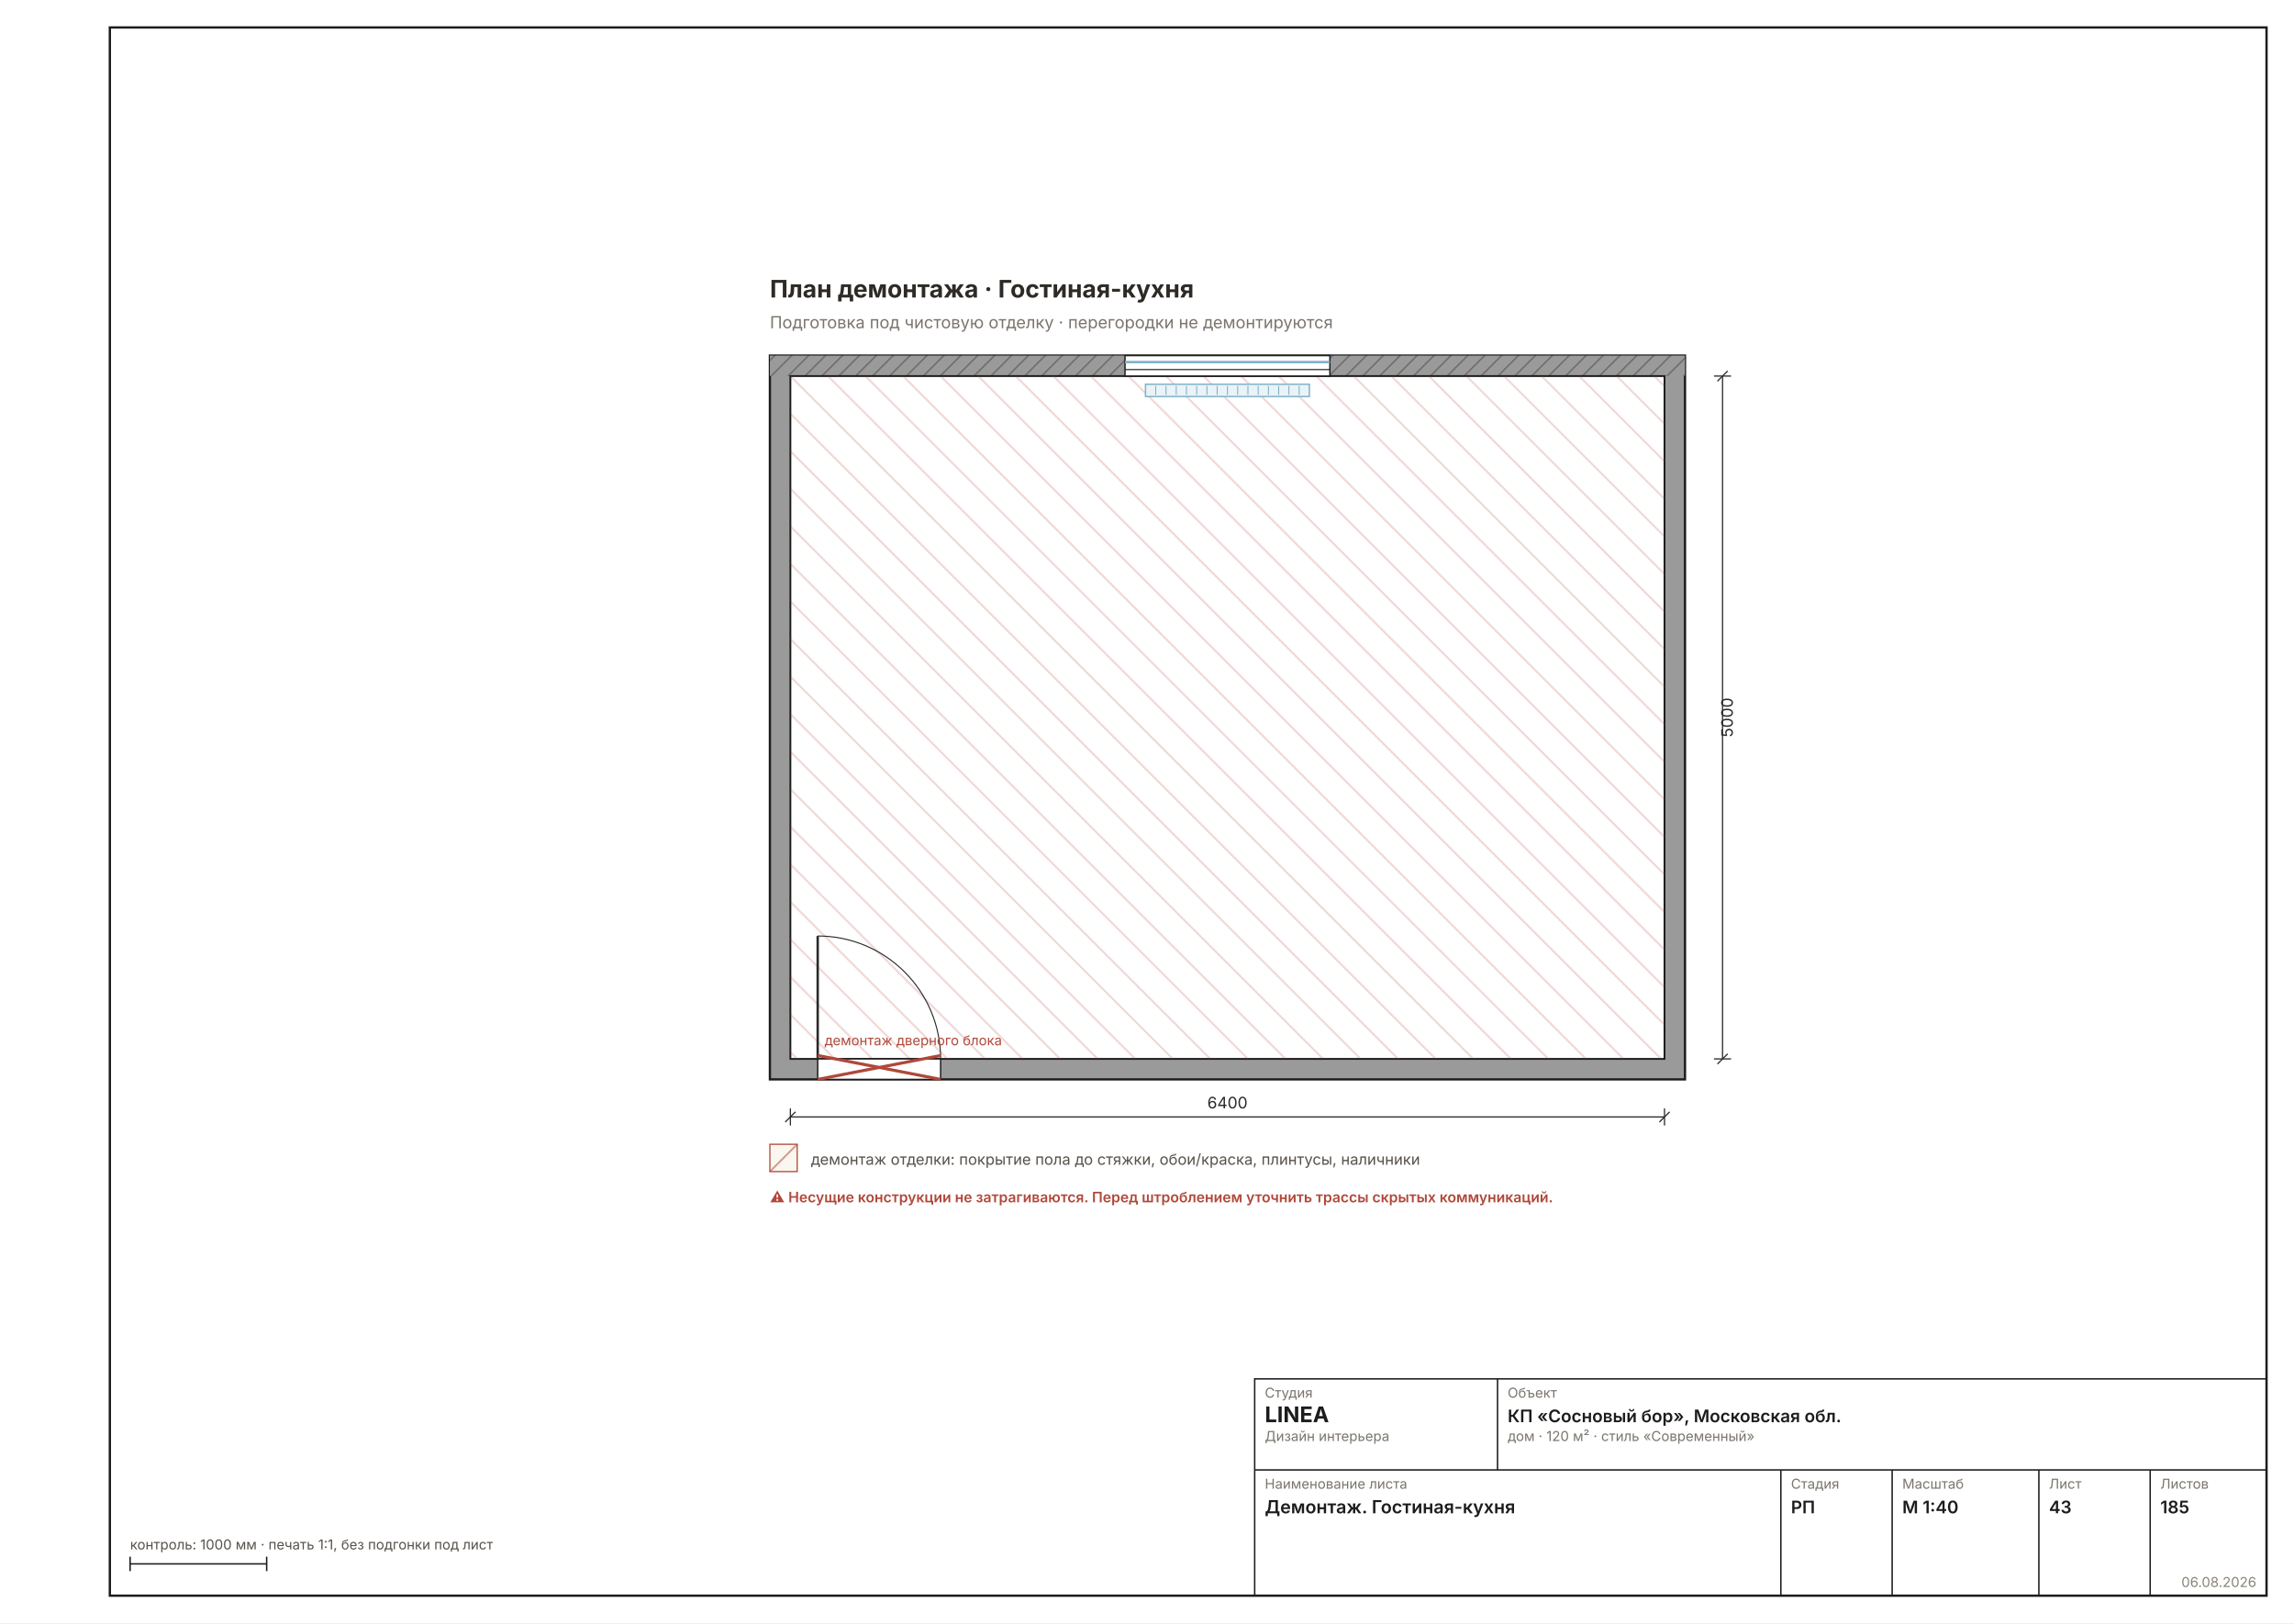
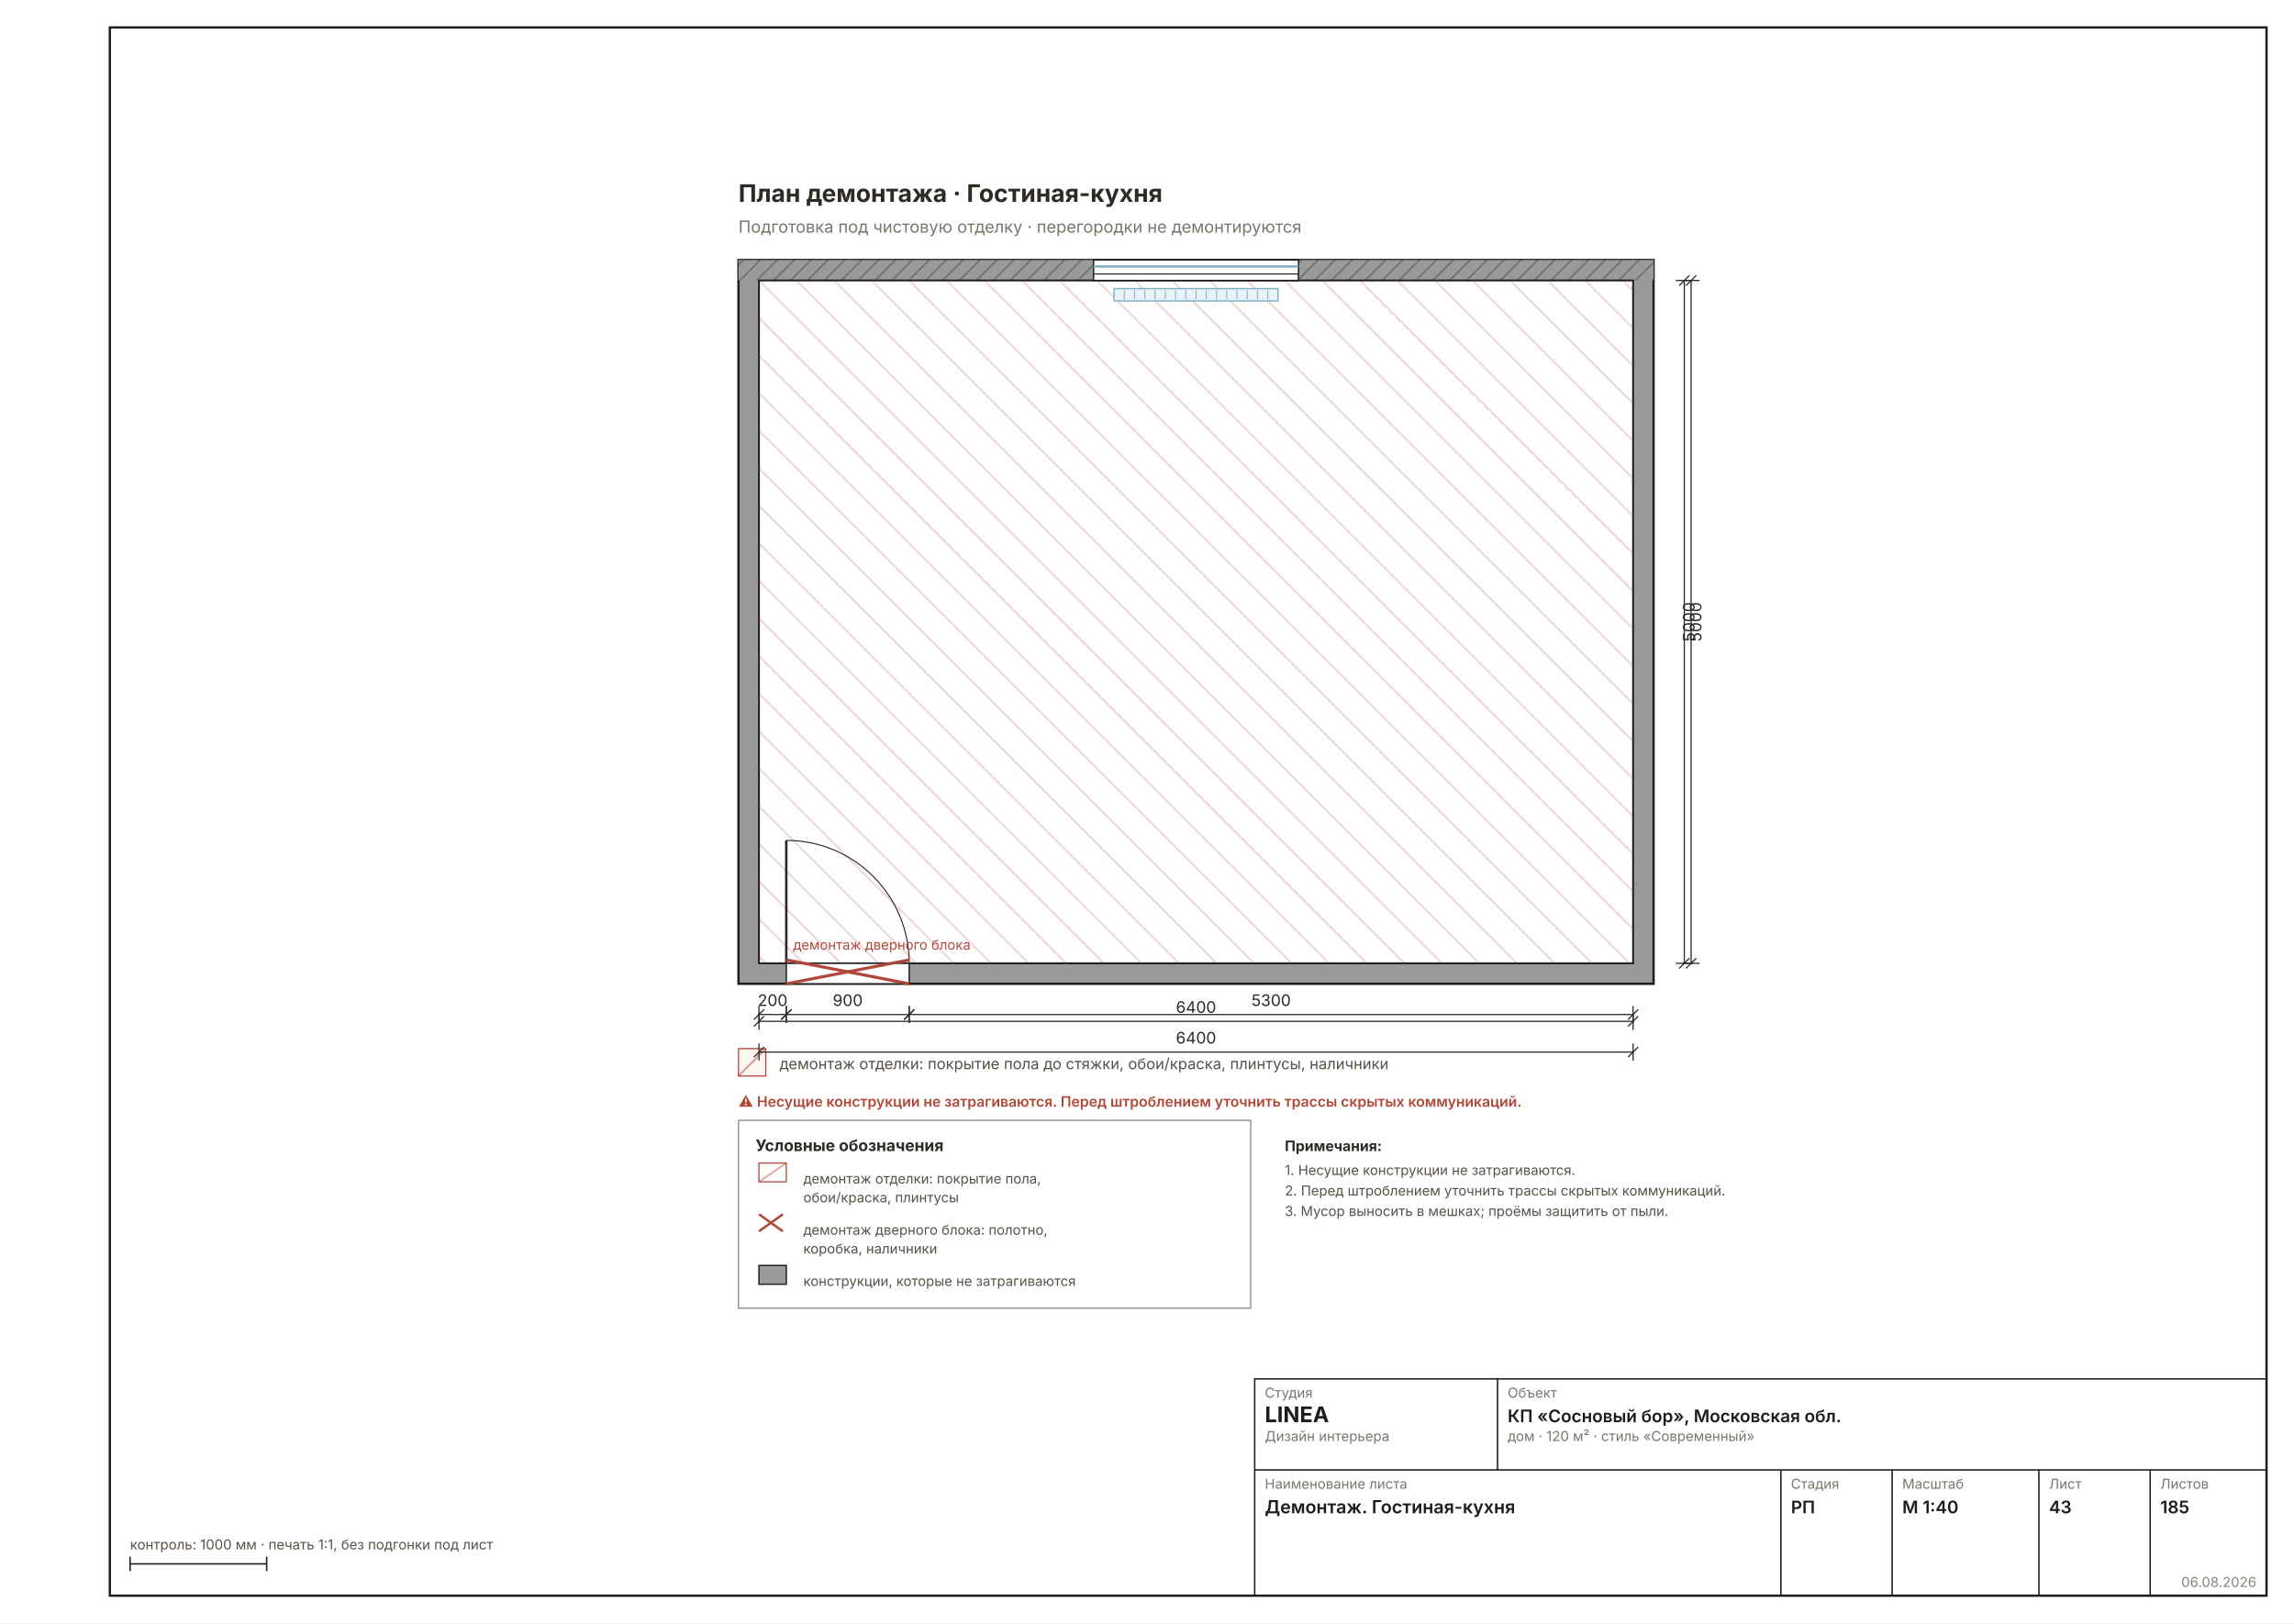
<svg xmlns="http://www.w3.org/2000/svg" width="1587" height="1123" viewBox="0 0 1587 1123" font-family="Inter, &quot;Helvetica Neue&quot;, Arial, sans-serif" data-sheet="demolition-room" data-scale="1:40">
  <rect width="1587" height="1123" fill="#FFFFFF" />
  <rect x="76" y="19" width="1492" height="1085" fill="none" stroke="#1C1C1C" stroke-width="1.6" />
-   <g transform="translate(428.678 142.0755) scale(1.1811)">
+   <g transform="translate(406.9457 75.9339) scale(1.1811)">
    <defs>
      <pattern id="rh43" width="7" height="7" patternUnits="userSpaceOnUse" patternTransform="rotate(45)">
        <rect width="7" height="7" fill="#9A9A9A" />
        <line x1="0" y1="0" x2="0" y2="7" stroke="#6E6E6E" stroke-width="1.78" />
      </pattern>
    </defs>
    <rect x="88" y="88" width="536" height="424" fill="#9A9A9A" stroke="#1C1C1C" stroke-width="1.33" />
    <rect x="88" y="88" width="536" height="12" fill="url(#rh43)" />
    <rect x="100" y="100" width="512" height="400" fill="#FFFFFF" stroke="#1C1C1C" stroke-width="1.07" />
    <clipPath id="dm2">
      <rect x="100" y="100" width="512" height="400" />
    </clipPath>
    <g clip-path="url(#dm2)">
      <line x1="-318" y1="100" x2="82" y2="500" stroke="#B0483A33" stroke-width="1.24" />
      <line x1="-296" y1="100" x2="104" y2="500" stroke="#B0483A33" stroke-width="1.24" />
      <line x1="-274" y1="100" x2="126" y2="500" stroke="#B0483A33" stroke-width="1.24" />
      <line x1="-252" y1="100" x2="148" y2="500" stroke="#B0483A33" stroke-width="1.24" />
      <line x1="-230" y1="100" x2="170" y2="500" stroke="#B0483A33" stroke-width="1.24" />
      <line x1="-208" y1="100" x2="192" y2="500" stroke="#B0483A33" stroke-width="1.24" />
      <line x1="-186" y1="100" x2="214" y2="500" stroke="#B0483A33" stroke-width="1.24" />
      <line x1="-164" y1="100" x2="236" y2="500" stroke="#B0483A33" stroke-width="1.24" />
      <line x1="-142" y1="100" x2="258" y2="500" stroke="#B0483A33" stroke-width="1.24" />
      <line x1="-120" y1="100" x2="280" y2="500" stroke="#B0483A33" stroke-width="1.24" />
      <line x1="-98" y1="100" x2="302" y2="500" stroke="#B0483A33" stroke-width="1.24" />
      <line x1="-76" y1="100" x2="324" y2="500" stroke="#B0483A33" stroke-width="1.24" />
      <line x1="-54" y1="100" x2="346" y2="500" stroke="#B0483A33" stroke-width="1.24" />
      <line x1="-32" y1="100" x2="368" y2="500" stroke="#B0483A33" stroke-width="1.24" />
      <line x1="-10" y1="100" x2="390" y2="500" stroke="#B0483A33" stroke-width="1.24" />
      <line x1="12" y1="100" x2="412" y2="500" stroke="#B0483A33" stroke-width="1.24" />
      <line x1="34" y1="100" x2="434" y2="500" stroke="#B0483A33" stroke-width="1.24" />
      <line x1="56" y1="100" x2="456" y2="500" stroke="#B0483A33" stroke-width="1.24" />
      <line x1="78" y1="100" x2="478" y2="500" stroke="#B0483A33" stroke-width="1.24" />
      <line x1="100" y1="100" x2="500" y2="500" stroke="#B0483A33" stroke-width="1.24" />
      <line x1="122" y1="100" x2="522" y2="500" stroke="#B0483A33" stroke-width="1.24" />
      <line x1="144" y1="100" x2="544" y2="500" stroke="#B0483A33" stroke-width="1.24" />
      <line x1="166" y1="100" x2="566" y2="500" stroke="#B0483A33" stroke-width="1.24" />
      <line x1="188" y1="100" x2="588" y2="500" stroke="#B0483A33" stroke-width="1.24" />
      <line x1="210" y1="100" x2="610" y2="500" stroke="#B0483A33" stroke-width="1.24" />
      <line x1="232" y1="100" x2="632" y2="500" stroke="#B0483A33" stroke-width="1.24" />
      <line x1="254" y1="100" x2="654" y2="500" stroke="#B0483A33" stroke-width="1.24" />
      <line x1="276" y1="100" x2="676" y2="500" stroke="#B0483A33" stroke-width="1.24" />
      <line x1="298" y1="100" x2="698" y2="500" stroke="#B0483A33" stroke-width="1.24" />
      <line x1="320" y1="100" x2="720" y2="500" stroke="#B0483A33" stroke-width="1.24" />
      <line x1="342" y1="100" x2="742" y2="500" stroke="#B0483A33" stroke-width="1.24" />
      <line x1="364" y1="100" x2="764" y2="500" stroke="#B0483A33" stroke-width="1.24" />
      <line x1="386" y1="100" x2="786" y2="500" stroke="#B0483A33" stroke-width="1.24" />
      <line x1="408" y1="100" x2="808" y2="500" stroke="#B0483A33" stroke-width="1.24" />
      <line x1="430" y1="100" x2="830" y2="500" stroke="#B0483A33" stroke-width="1.24" />
      <line x1="452" y1="100" x2="852" y2="500" stroke="#B0483A33" stroke-width="1.24" />
      <line x1="474" y1="100" x2="874" y2="500" stroke="#B0483A33" stroke-width="1.24" />
      <line x1="496" y1="100" x2="896" y2="500" stroke="#B0483A33" stroke-width="1.24" />
      <line x1="518" y1="100" x2="918" y2="500" stroke="#B0483A33" stroke-width="1.24" />
      <line x1="540" y1="100" x2="940" y2="500" stroke="#B0483A33" stroke-width="1.24" />
      <line x1="562" y1="100" x2="962" y2="500" stroke="#B0483A33" stroke-width="1.24" />
      <line x1="584" y1="100" x2="984" y2="500" stroke="#B0483A33" stroke-width="1.24" />
      <line x1="606" y1="100" x2="1006" y2="500" stroke="#B0483A33" stroke-width="1.24" />
      <line x1="628" y1="100" x2="1028" y2="500" stroke="#B0483A33" stroke-width="1.24" />
      <line x1="650" y1="100" x2="1050" y2="500" stroke="#B0483A33" stroke-width="1.24" />
      <line x1="672" y1="100" x2="1072" y2="500" stroke="#B0483A33" stroke-width="1.24" />
      <line x1="694" y1="100" x2="1094" y2="500" stroke="#B0483A33" stroke-width="1.24" />
      <line x1="716" y1="100" x2="1116" y2="500" stroke="#B0483A33" stroke-width="1.24" />
      <line x1="738" y1="100" x2="1138" y2="500" stroke="#B0483A33" stroke-width="1.24" />
      <line x1="760" y1="100" x2="1160" y2="500" stroke="#B0483A33" stroke-width="1.24" />
      <line x1="782" y1="100" x2="1182" y2="500" stroke="#B0483A33" stroke-width="1.24" />
      <line x1="804" y1="100" x2="1204" y2="500" stroke="#B0483A33" stroke-width="1.24" />
      <line x1="826" y1="100" x2="1226" y2="500" stroke="#B0483A33" stroke-width="1.24" />
      <line x1="848" y1="100" x2="1248" y2="500" stroke="#B0483A33" stroke-width="1.24" />
      <line x1="870" y1="100" x2="1270" y2="500" stroke="#B0483A33" stroke-width="1.24" />
      <line x1="892" y1="100" x2="1292" y2="500" stroke="#B0483A33" stroke-width="1.24" />
      <line x1="914" y1="100" x2="1314" y2="500" stroke="#B0483A33" stroke-width="1.24" />
      <line x1="936" y1="100" x2="1336" y2="500" stroke="#B0483A33" stroke-width="1.24" />
      <line x1="958" y1="100" x2="1358" y2="500" stroke="#B0483A33" stroke-width="1.24" />
      <line x1="980" y1="100" x2="1380" y2="500" stroke="#B0483A33" stroke-width="1.24" />
      <line x1="1002" y1="100" x2="1402" y2="500" stroke="#B0483A33" stroke-width="1.24" />
      <line x1="1024" y1="100" x2="1424" y2="500" stroke="#B0483A33" stroke-width="1.24" />
    </g>
    <rect x="296" y="88" width="120" height="12" fill="#FFFFFF" stroke="#1C1C1C" stroke-width="0.80" />
    <line x1="296" y1="91.8" x2="416" y2="91.8" stroke="#7FB2C8" stroke-width="1.42" />
    <line x1="296" y1="96.2" x2="416" y2="96.2" stroke="#1C1C1C" stroke-width="0.62" />
    <rect x="308" y="104.8" width="96" height="7.2" fill="#EAF3F7" stroke="#7FB2C8" stroke-width="0.80" />
    <line x1="314" y1="105.8" x2="314" y2="111" stroke="#7FB2C8" stroke-width="0.58" />
    <line x1="320" y1="105.8" x2="320" y2="111" stroke="#7FB2C8" stroke-width="0.58" />
    <line x1="326" y1="105.8" x2="326" y2="111" stroke="#7FB2C8" stroke-width="0.58" />
    <line x1="332" y1="105.8" x2="332" y2="111" stroke="#7FB2C8" stroke-width="0.58" />
    <line x1="338" y1="105.8" x2="338" y2="111" stroke="#7FB2C8" stroke-width="0.58" />
    <line x1="344" y1="105.8" x2="344" y2="111" stroke="#7FB2C8" stroke-width="0.58" />
    <line x1="350" y1="105.8" x2="350" y2="111" stroke="#7FB2C8" stroke-width="0.58" />
    <line x1="356" y1="105.8" x2="356" y2="111" stroke="#7FB2C8" stroke-width="0.58" />
    <line x1="362" y1="105.8" x2="362" y2="111" stroke="#7FB2C8" stroke-width="0.58" />
    <line x1="368" y1="105.8" x2="368" y2="111" stroke="#7FB2C8" stroke-width="0.58" />
    <line x1="374" y1="105.8" x2="374" y2="111" stroke="#7FB2C8" stroke-width="0.58" />
    <line x1="380" y1="105.8" x2="380" y2="111" stroke="#7FB2C8" stroke-width="0.58" />
    <line x1="386" y1="105.8" x2="386" y2="111" stroke="#7FB2C8" stroke-width="0.58" />
    <line x1="392" y1="105.8" x2="392" y2="111" stroke="#7FB2C8" stroke-width="0.58" />
    <line x1="398" y1="105.8" x2="398" y2="111" stroke="#7FB2C8" stroke-width="0.58" />
    <rect x="116" y="500" width="72" height="12" fill="#FFFFFF" stroke="#1C1C1C" stroke-width="0.80" />
    <line x1="116" y1="500" x2="116" y2="428" stroke="#2A2A2A" stroke-width="1.42" />
    <path d="M 188 500 A 72 72 0 0 0 116 428" fill="none" stroke="#2A2A2A" stroke-width="0.62" />
    <g stroke="#B0483A" stroke-width="1.78">
      <line x1="116" y1="498" x2="188" y2="512" />
      <line x1="116" y1="512" x2="188" y2="498" />
    </g>
    <text x="120" y="492" font-size="8.00" fill="#B0483A">демонтаж дверного блока</text>
    <text x="88" y="54" font-size="14.22" font-weight="700" fill="#2E2A26">План демонтажа · Гостиная-кухня</text>
    <text x="88" y="72" font-size="9.78" fill="#7A756D">Подготовка под чистовую отделку · перегородки не демонтируются</text>
    <g data-el="dim" stroke="#2A2A2A" stroke-width="0.71" fill="none">
      <line x1="100" y1="534" x2="612" y2="534" />
      <line x1="100" y1="529" x2="100" y2="539" />
      <line x1="612" y1="529" x2="612" y2="539" />
      <line x1="97" y1="537" x2="103" y2="531" />
      <line x1="609" y1="537" x2="615" y2="531" />
    </g>
    <text x="356" y="529" font-size="9.33" fill="#2A2A2A" text-anchor="middle">6400</text>
    <g data-el="dim" stroke="#2A2A2A" stroke-width="0.71" fill="none">
      <line x1="646" y1="100" x2="646" y2="500" />
      <line x1="641" y1="100" x2="651" y2="100" />
      <line x1="641" y1="500" x2="651" y2="500" />
      <line x1="643" y1="103" x2="649" y2="97" />
      <line x1="643" y1="503" x2="649" y2="497" />
    </g>
    <text x="652" y="300" font-size="9.33" fill="#2A2A2A" transform="rotate(-90 652 300)" text-anchor="middle">5000</text>
    <g font-size="8.89" fill="#57514A">
      <rect x="88" y="550" width="16" height="16" fill="#FAF7F0" stroke="#B0483A" stroke-width="0.71" />
      <line x1="88" y1="566" x2="104" y2="550" stroke="#B0483A88" stroke-width="1.07" />
      <text x="112" y="562">демонтаж отделки: покрытие пола до стяжки, обои/краска, плинтусы, наличники</text>
    </g>
    <g font-size="8.45" font-weight="600" fill="#B0483A">
      <text x="88" y="584">⚠ Несущие конструкции не затрагиваются. Перед штроблением уточнить трассы скрытых коммуникаций.</text>
    </g>
+     <g data-el="chain">
+       <g data-el="dim" stroke="#2A2A2A" stroke-width="0.71" fill="none">
+         <line x1="100" y1="530" x2="116" y2="530" />
+         <line x1="100" y1="525" x2="100" y2="535" />
+         <line x1="116" y1="525" x2="116" y2="535" />
+         <line x1="97" y1="533" x2="103" y2="527" />
+         <line x1="113" y1="533" x2="119" y2="527" />
+       </g>
+       <text x="108" y="525" font-size="9.33" fill="#2A2A2A" text-anchor="middle">200</text>
+       <g data-el="dim" stroke="#2A2A2A" stroke-width="0.71" fill="none">
+         <line x1="116" y1="530" x2="188" y2="530" />
+         <line x1="116" y1="525" x2="116" y2="535" />
+         <line x1="188" y1="525" x2="188" y2="535" />
+         <line x1="113" y1="533" x2="119" y2="527" />
+         <line x1="185" y1="533" x2="191" y2="527" />
+       </g>
+       <text x="152" y="525" font-size="9.33" fill="#2A2A2A" text-anchor="middle">900</text>
+       <g data-el="dim" stroke="#2A2A2A" stroke-width="0.71" fill="none">
+         <line x1="188" y1="530" x2="612" y2="530" />
+         <line x1="188" y1="525" x2="188" y2="535" />
+         <line x1="612" y1="525" x2="612" y2="535" />
+         <line x1="185" y1="533" x2="191" y2="527" />
+         <line x1="609" y1="533" x2="615" y2="527" />
+       </g>
+       <text x="400" y="525" font-size="9.33" fill="#2A2A2A" text-anchor="middle">5300</text>
+       <g data-el="dim" stroke="#2A2A2A" stroke-width="0.71" fill="none">
+         <line x1="100" y1="552" x2="612" y2="552" />
+         <line x1="100" y1="547" x2="100" y2="557" />
+         <line x1="612" y1="547" x2="612" y2="557" />
+         <line x1="97" y1="555" x2="103" y2="549" />
+         <line x1="609" y1="555" x2="615" y2="549" />
+       </g>
+       <text x="356" y="547" font-size="9.33" fill="#2A2A2A" text-anchor="middle">6400</text>
+     </g>
+     <g data-el="chain">
+       <g data-el="dim" stroke="#2A2A2A" stroke-width="0.71" fill="none">
+         <line x1="642" y1="100" x2="642" y2="500" />
+         <line x1="637" y1="100" x2="647" y2="100" />
+         <line x1="637" y1="500" x2="647" y2="500" />
+         <line x1="639" y1="103" x2="645" y2="97" />
+         <line x1="639" y1="503" x2="645" y2="497" />
+       </g>
+       <text x="648" y="300" font-size="9.33" fill="#2A2A2A" transform="rotate(-90 648 300)" text-anchor="middle">5000</text>
+     </g>
+     <g data-el="legend">
+       <rect x="88" y="592" width="300" height="110" fill="none" stroke="#8A8478" stroke-width="0.71" />
+       <text x="98" y="610" font-size="9.33" font-weight="700" fill="#2E2A26">Условные обозначения</text>
+       <g>
+         <rect x="100" y="617" width="16" height="11" fill="#FFF" stroke="#B0483A" stroke-width="0.71" />
+         <line x1="100" y1="628" x2="116" y2="617" stroke="#B0483A88" stroke-width="0.89" />
+       </g>
+       <text x="126" y="629" font-size="8.00" fill="#57514A">демонтаж отделки: покрытие пола,</text>
+       <text x="126" y="640" font-size="8.00" fill="#57514A">обои/краска, плинтусы</text>
+       <g stroke="#B0483A" stroke-width="1.42">
+         <line x1="100" y1="647" x2="114" y2="657" />
+         <line x1="100" y1="657" x2="114" y2="647" />
+       </g>
+       <text x="126" y="659" font-size="8.00" fill="#57514A">демонтаж дверного блока: полотно,</text>
+       <text x="126" y="670" font-size="8.00" fill="#57514A">коробка, наличники</text>
+       <rect x="100" y="677" width="16" height="11" fill="#9A9A9A" stroke="#1C1C1C" stroke-width="0.80" />
+       <text x="126" y="689" font-size="8.00" fill="#57514A">конструкции, которые не затрагиваются</text>
+     </g>
+     <g data-el="notes" />
+     <text x="408" y="610" font-size="8.45" font-weight="700" fill="#2E2A26">Примечания:</text>
+     <text x="408" y="624" font-size="8.00" fill="#57514A">1. Несущие конструкции не затрагиваются.</text>
+     <text x="408" y="636" font-size="8.00" fill="#57514A">2. Перед штроблением уточнить трассы скрытых коммуникаций.</text>
+     <text x="408" y="648" font-size="8.00" fill="#57514A">3. Мусор выносить в мешках; проёмы защитить от пыли.</text>
  </g>
  <g data-el="stamp" stroke="#1C1C1C" stroke-width="1" fill="none">
    <rect x="868" y="954" width="700" height="150" />
    <line x1="868" y1="1017" x2="1568" y2="1017" />
    <line x1="1036" y1="954" x2="1036" y2="1017" />
    <line x1="1232" y1="1017" x2="1232" y2="1104" />
    <line x1="1309" y1="1017" x2="1309" y2="1104" />
    <line x1="1410.5" y1="1017" x2="1410.5" y2="1104" />
    <line x1="1487.5" y1="1017" x2="1487.5" y2="1104" />
  </g>
  <text x="875" y="967" font-size="9.5" fill="#7A756D">Студия</text>
  <text x="875" y="984" font-size="15" font-weight="700" fill="#1C1C1C">LINEA</text>
  <text x="875" y="997" font-size="9.5" fill="#7A756D">Дизайн интерьера</text>
  <text x="1043" y="967" font-size="9.5" fill="#7A756D">Объект</text>
  <text x="1043" y="984" font-size="12" font-weight="600" fill="#1C1C1C">КП «Сосновый бор», Московская обл.</text>
  <text x="1043" y="997" font-size="9.5" fill="#7A756D">дом · 120 м² · стиль «Современный»</text>
  <text x="875" y="1030" font-size="9.5" fill="#7A756D">Наименование листа</text>
  <text x="875" y="1047" font-size="12.5" font-weight="600" fill="#1C1C1C">Демонтаж. Гостиная-кухня</text>
  <text x="1239" y="1030" font-size="9.5" fill="#7A756D">Стадия</text>
  <text x="1239" y="1047" font-size="12" font-weight="600" fill="#1C1C1C">РП</text>
  <text x="1316" y="1030" font-size="9.5" fill="#7A756D">Масштаб</text>
  <text x="1316" y="1047" font-size="12" font-weight="600" fill="#1C1C1C">М 1:40</text>
  <text x="1417.5" y="1030" font-size="9.5" fill="#7A756D">Лист</text>
  <text x="1417.5" y="1047" font-size="12" font-weight="600" fill="#1C1C1C">43</text>
  <text x="1494.5" y="1030" font-size="9.5" fill="#7A756D">Листов</text>
  <text x="1494.5" y="1047" font-size="12" font-weight="600" fill="#1C1C1C">185</text>
  <text x="1561" y="1098" font-size="9.5" fill="#8A8478" text-anchor="end">06.08.2026</text>
  <g stroke="#1C1C1C" stroke-width="1">
    <line x1="90" y1="1082" x2="184.488" y2="1082" />
    <line x1="90" y1="1077" x2="90" y2="1087" />
    <line x1="184.488" y1="1077" x2="184.488" y2="1087" />
  </g>
  <text x="90" y="1072" font-size="9.5" fill="#57514A">контроль: 1000 мм · печать 1:1, без подгонки под лист</text>
</svg>
